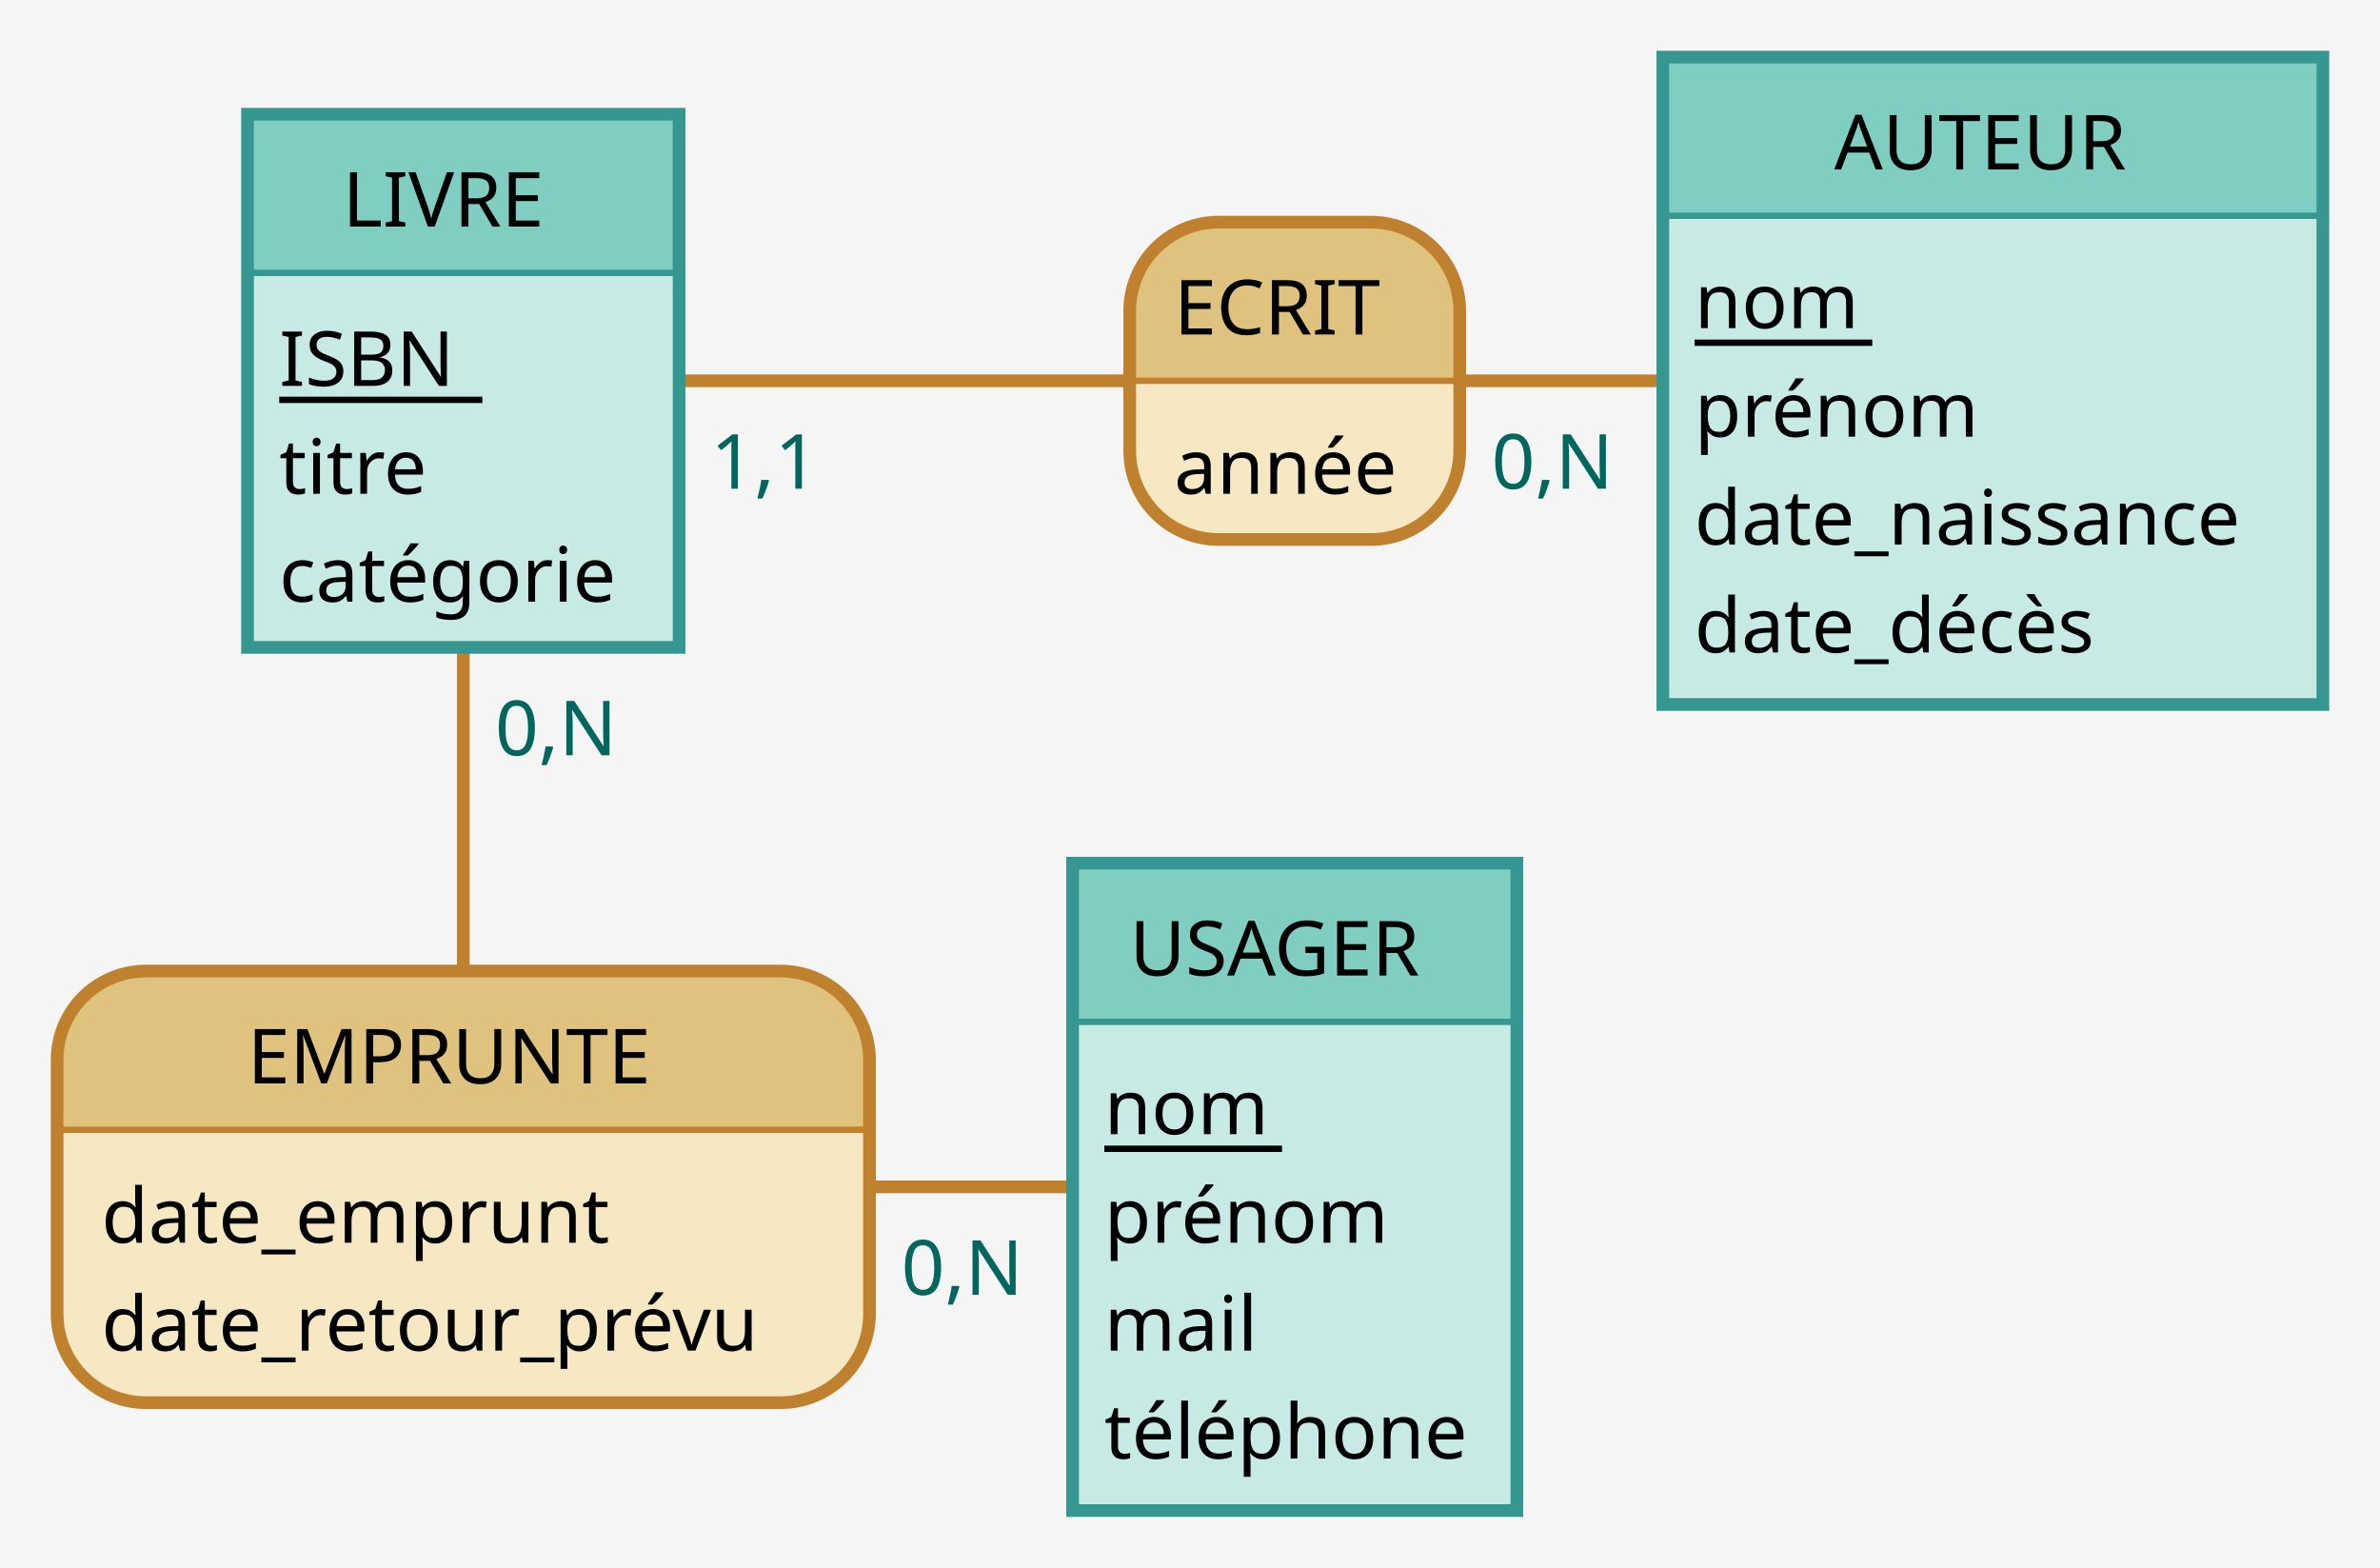
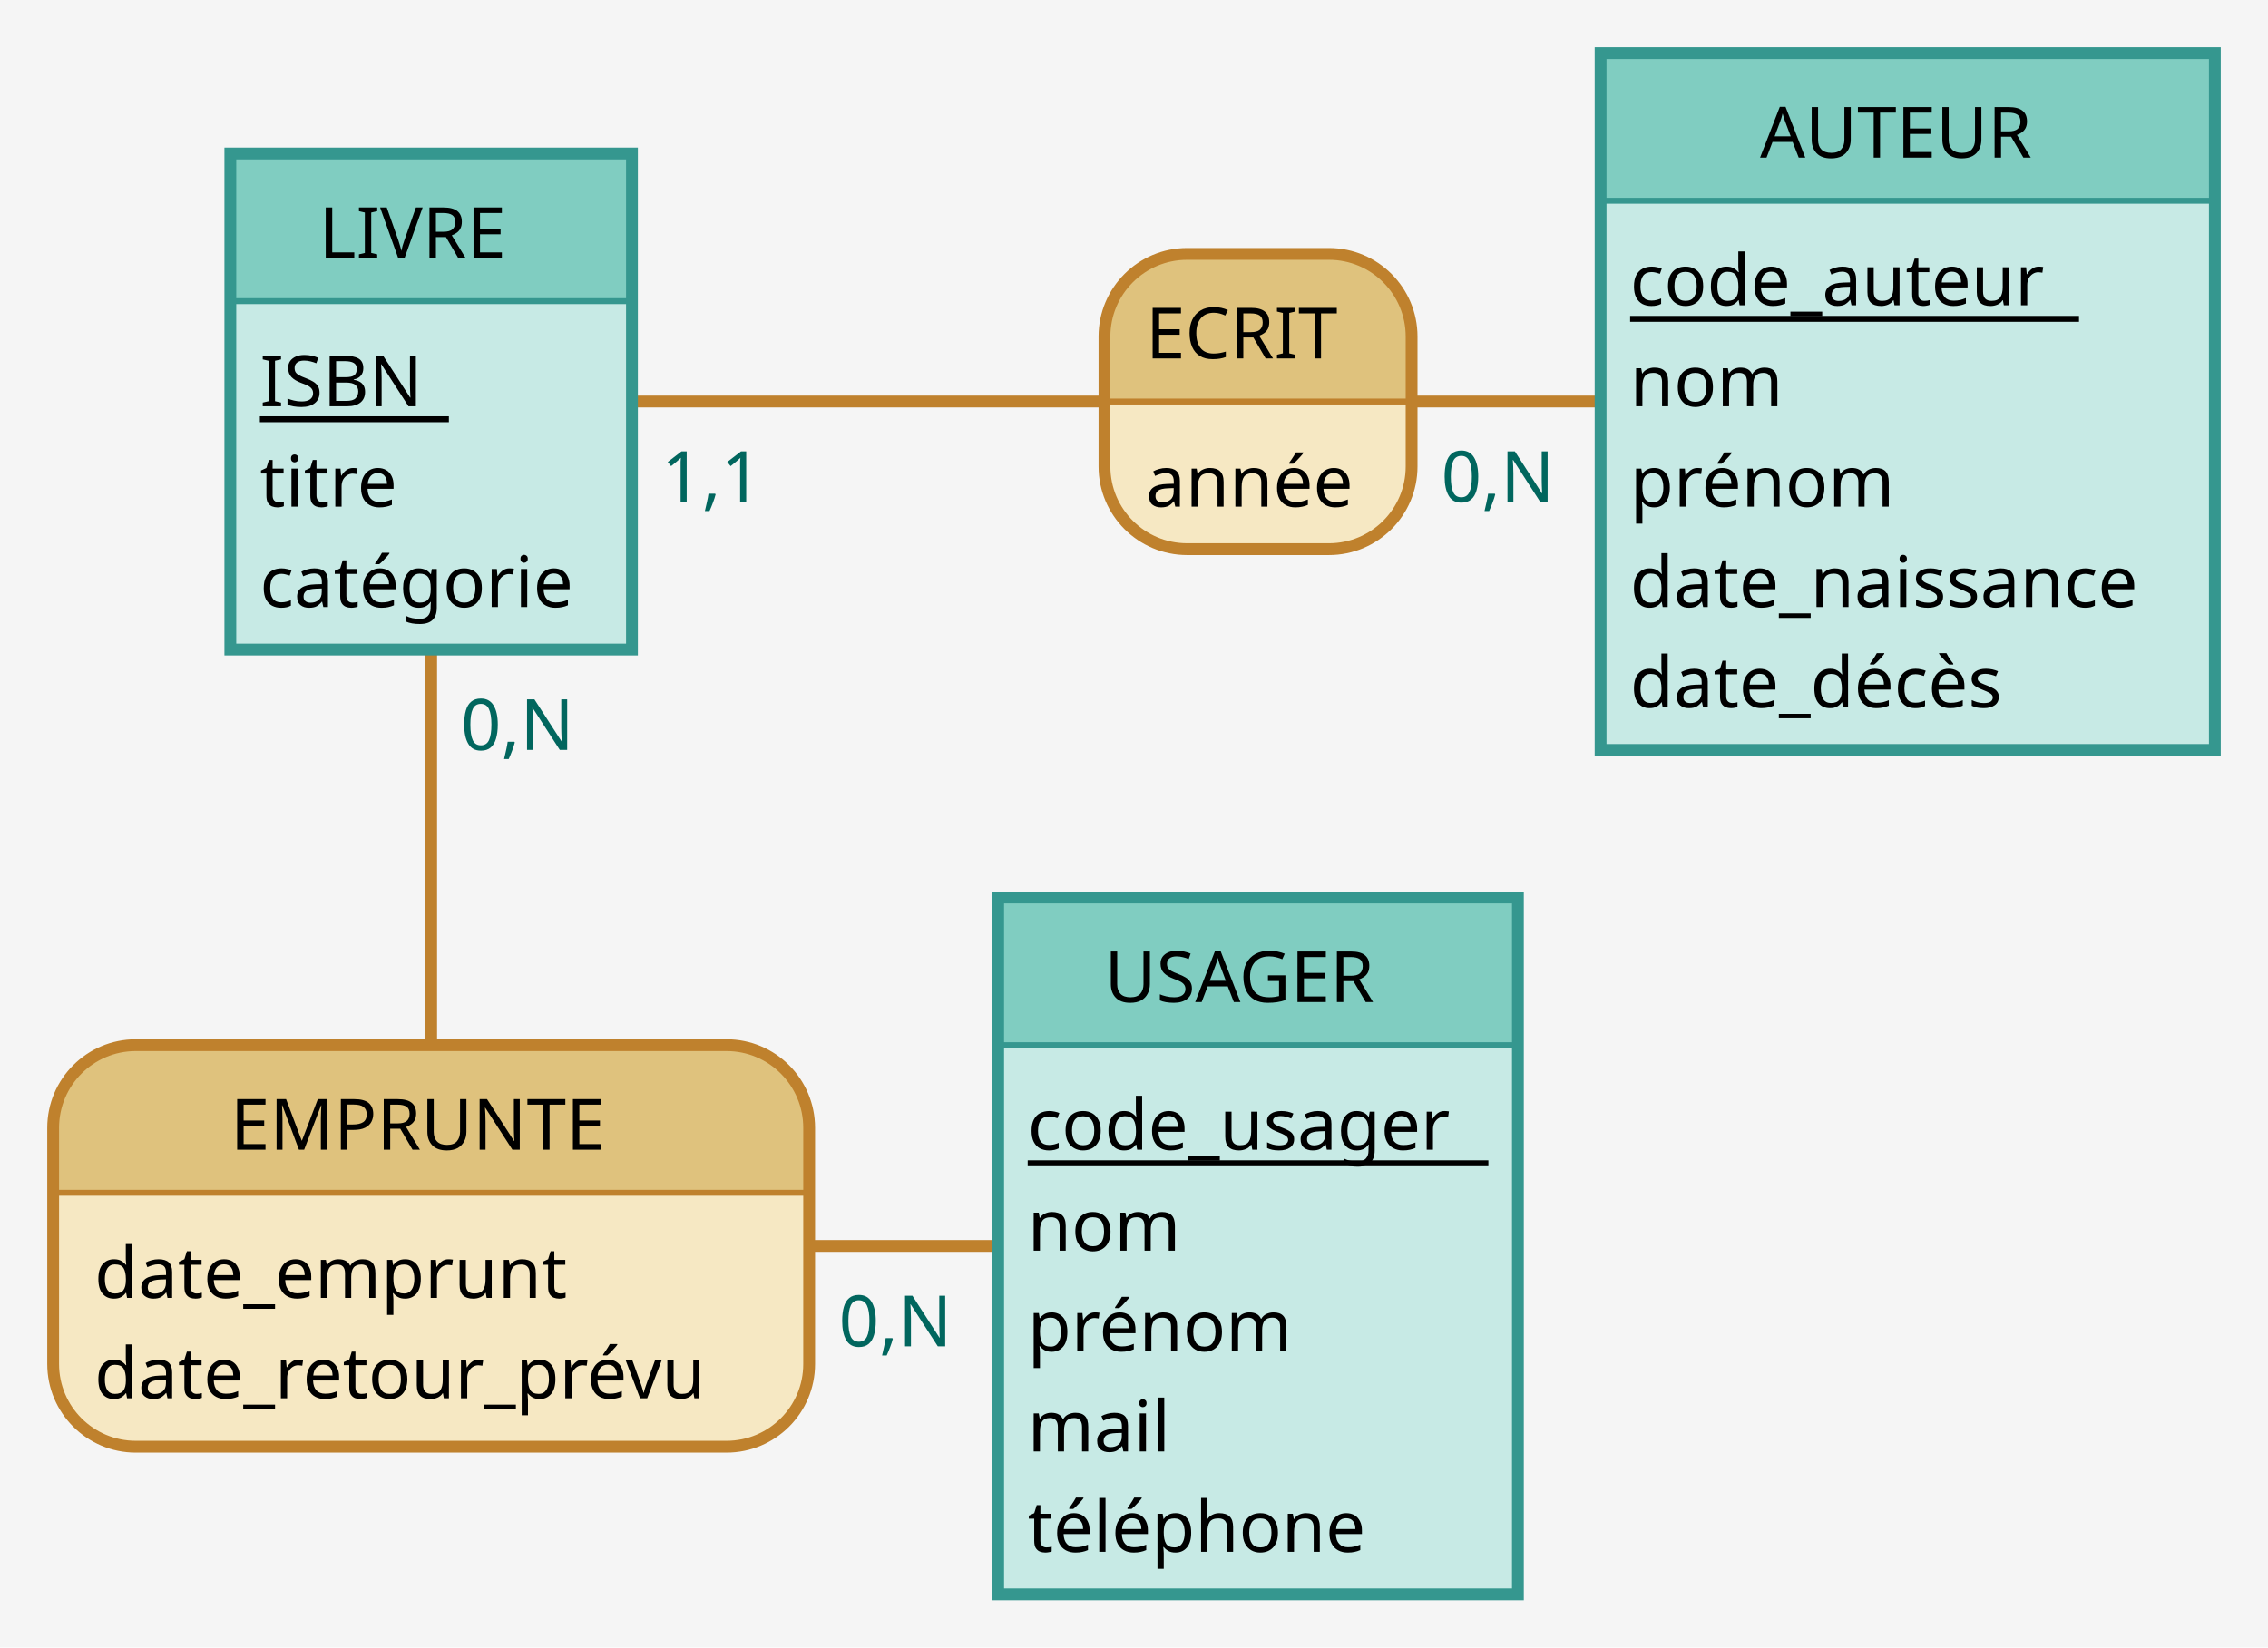
- <svg xmlns="http://www.w3.org/2000/svg" width="375" height="247" view_box="0 0 375 247">\n\n<rect id="frame" x="0" y="0" width="375" height="247" fill="#f5f5f5" stroke="none" stroke-width="0" />
-   <line x1="73" y1="60" x2="204" y2="60" stroke="#bf812d" stroke-width="2" />
-   <text x="112" y="77.0" fill="#01665e" font-family="Verdana" font-size="12">1,1</text>
-   <line x1="314" y1="60" x2="204" y2="60" stroke="#bf812d" stroke-width="2" />
-   <text x="235" y="77.0" fill="#01665e" font-family="Verdana" font-size="12">0,N</text>
+ <svg xmlns="http://www.w3.org/2000/svg" width="384" height="279" view_box="0 0 384 279">\n\n<rect id="frame" x="0" y="0" width="384" height="279" fill="#f5f5f5" stroke="none" stroke-width="0" />
+   <line x1="73" y1="68" x2="213" y2="68" stroke="#bf812d" stroke-width="2" />
+   <text x="112" y="85.0" fill="#01665e" font-family="Verdana" font-size="12">1,1</text>
+   <line x1="323" y1="68" x2="213" y2="68" stroke="#bf812d" stroke-width="2" />
+   <text x="244" y="85.0" fill="#01665e" font-family="Verdana" font-size="12">0,N</text>
  <g id="association-ECRIT">
-     <path d="M 216 35 a 14 14 90 0 1 14 14 V 60 h -52 V 49 a 14 14 90 0 1 14 -14" fill="#dfc27d" stroke="#dfc27d" stroke-width="0" />
-     <path d="M 230 60.0 v 11 a 14 14 90 0 1 -14 14 H 192 a 14 14 90 0 1 -14 -14 V 60.0 H 52" fill="#f6e8c3" stroke="#f6e8c3" stroke-width="0" />
-     <rect x="178" y="35" width="52" height="50" fill="none" rx="14" stroke="#bf812d" stroke-width="2" />
-     <line x1="178" y1="60" x2="230" y2="60" stroke="#bf812d" stroke-width="1" />
-     <text x="185" y="52.7" fill="#000000" font-family="Verdana" font-size="12">ECRIT</text>
-     <text x="185" y="77.8" fill="#000000" font-family="Verdana" font-size="12">année</text>
+     <path d="M 225 43 a 14 14 90 0 1 14 14 V 68 h -52 V 57 a 14 14 90 0 1 14 -14" fill="#dfc27d" stroke="#dfc27d" stroke-width="0" />
+     <path d="M 239 68.0 v 11 a 14 14 90 0 1 -14 14 H 201 a 14 14 90 0 1 -14 -14 V 68.0 H 52" fill="#f6e8c3" stroke="#f6e8c3" stroke-width="0" />
+     <rect x="187" y="43" width="52" height="50" fill="none" rx="14" stroke="#bf812d" stroke-width="2" />
+     <line x1="187" y1="68" x2="239" y2="68" stroke="#bf812d" stroke-width="1" />
+     <text x="194" y="60.7" fill="#000000" font-family="Verdana" font-size="12">ECRIT</text>
+     <text x="194" y="85.8" fill="#000000" font-family="Verdana" font-size="12">année</text>
  </g>
-   <line x1="73" y1="60" x2="73" y2="187" stroke="#bf812d" stroke-width="2" />
-   <text x="78.0" y="119" fill="#01665e" font-family="Verdana" font-size="12">0,N</text>
-   <line x1="204" y1="187" x2="73" y2="187" stroke="#bf812d" stroke-width="2" />
-   <text x="142" y="204.0" fill="#01665e" font-family="Verdana" font-size="12">0,N</text>
+   <line x1="73" y1="68" x2="73" y2="211" stroke="#bf812d" stroke-width="2" />
+   <text x="78.0" y="127" fill="#01665e" font-family="Verdana" font-size="12">0,N</text>
+   <line x1="213" y1="211" x2="73" y2="211" stroke="#bf812d" stroke-width="2" />
+   <text x="142" y="228.0" fill="#01665e" font-family="Verdana" font-size="12">0,N</text>
  <g id="association-EMPRUNTE">
-     <path d="M 123 153 a 14 14 90 0 1 14 14 V 178 h -128 V 167 a 14 14 90 0 1 14 -14" fill="#dfc27d" stroke="#dfc27d" stroke-width="0" />
-     <path d="M 137 178.0 v 29 a 14 14 90 0 1 -14 14 H 23 a 14 14 90 0 1 -14 -14 V 178.0 H 128" fill="#f6e8c3" stroke="#f6e8c3" stroke-width="0" />
-     <rect x="9" y="153" width="128" height="68" fill="none" rx="14" stroke="#bf812d" stroke-width="2" />
-     <line x1="9" y1="178" x2="137" y2="178" stroke="#bf812d" stroke-width="1" />
-     <text x="39" y="170.7" fill="#000000" font-family="Verdana" font-size="12">EMPRUNTE</text>
-     <text x="16" y="195.8" fill="#000000" font-family="Verdana" font-size="12">date_emprunt</text>
-     <text x="16" y="212.8" fill="#000000" font-family="Verdana" font-size="12">date_retour_prévu</text>
+     <path d="M 123 177 a 14 14 90 0 1 14 14 V 202 h -128 V 191 a 14 14 90 0 1 14 -14" fill="#dfc27d" stroke="#dfc27d" stroke-width="0" />
+     <path d="M 137 202.0 v 29 a 14 14 90 0 1 -14 14 H 23 a 14 14 90 0 1 -14 -14 V 202.0 H 128" fill="#f6e8c3" stroke="#f6e8c3" stroke-width="0" />
+     <rect x="9" y="177" width="128" height="68" fill="none" rx="14" stroke="#bf812d" stroke-width="2" />
+     <line x1="9" y1="202" x2="137" y2="202" stroke="#bf812d" stroke-width="1" />
+     <text x="39" y="194.7" fill="#000000" font-family="Verdana" font-size="12">EMPRUNTE</text>
+     <text x="16" y="219.8" fill="#000000" font-family="Verdana" font-size="12">date_emprunt</text>
+     <text x="16" y="236.8" fill="#000000" font-family="Verdana" font-size="12">date_retour_prévu</text>
  </g>
  <g id="entity-USAGER">
    <g id="frame-USAGER">
-       <rect x="169" y="136" width="70" height="25" fill="#80cdc1" stroke="#80cdc1" stroke-width="0" />
-       <rect x="169" y="161.0" width="70" height="77" fill="#c7eae5" stroke="#c7eae5" stroke-width="0" />
-       <rect x="169" y="136" width="70" height="102" fill="none" stroke="#35978f" stroke-width="2" />
-       <line x1="169" y1="161" x2="239" y2="161" stroke="#35978f" stroke-width="1" />
+       <rect x="169" y="152" width="88" height="25" fill="#80cdc1" stroke="#80cdc1" stroke-width="0" />
+       <rect x="169" y="177.0" width="88" height="93" fill="#c7eae5" stroke="#c7eae5" stroke-width="0" />
+       <rect x="169" y="152" width="88" height="118" fill="none" stroke="#35978f" stroke-width="2" />
+       <line x1="169" y1="177" x2="257" y2="177" stroke="#35978f" stroke-width="1" />
    </g>
-     <text x="178" y="153.7" fill="#000000" font-family="Verdana" font-size="12">USAGER</text>
-     <text x="174" y="178.7" fill="#000000" font-family="Verdana" font-size="12">nom</text>
-     <line x1="174" y1="181" x2="202" y2="181" stroke="#000000" stroke-width="1" />
-     <text x="174" y="195.8" fill="#000000" font-family="Verdana" font-size="12">prénom</text>
-     <text x="174" y="212.8" fill="#000000" font-family="Verdana" font-size="12">mail</text>
-     <text x="174" y="229.8" fill="#000000" font-family="Verdana" font-size="12">téléphone</text>
+     <text x="187" y="169.7" fill="#000000" font-family="Verdana" font-size="12">USAGER</text>
+     <text x="174" y="194.7" fill="#000000" font-family="Verdana" font-size="12">code_usager</text>
+     <line x1="174" y1="197" x2="252" y2="197" stroke="#000000" stroke-width="1" />
+     <text x="174" y="211.8" fill="#000000" font-family="Verdana" font-size="12">nom</text>
+     <text x="174" y="228.8" fill="#000000" font-family="Verdana" font-size="12">prénom</text>
+     <text x="174" y="245.8" fill="#000000" font-family="Verdana" font-size="12">mail</text>
+     <text x="174" y="262.8" fill="#000000" font-family="Verdana" font-size="12">téléphone</text>
  </g>
  <g id="entity-LIVRE">
    <g id="frame-LIVRE">
-       <rect x="39" y="18" width="68" height="25" fill="#80cdc1" stroke="#80cdc1" stroke-width="0" />
-       <rect x="39" y="43.0" width="68" height="59" fill="#c7eae5" stroke="#c7eae5" stroke-width="0" />
-       <rect x="39" y="18" width="68" height="84" fill="none" stroke="#35978f" stroke-width="2" />
-       <line x1="39" y1="43" x2="107" y2="43" stroke="#35978f" stroke-width="1" />
+       <rect x="39" y="26" width="68" height="25" fill="#80cdc1" stroke="#80cdc1" stroke-width="0" />
+       <rect x="39" y="51.0" width="68" height="59" fill="#c7eae5" stroke="#c7eae5" stroke-width="0" />
+       <rect x="39" y="26" width="68" height="84" fill="none" stroke="#35978f" stroke-width="2" />
+       <line x1="39" y1="51" x2="107" y2="51" stroke="#35978f" stroke-width="1" />
    </g>
-     <text x="54" y="35.7" fill="#000000" font-family="Verdana" font-size="12">LIVRE</text>
-     <text x="44" y="60.8" fill="#000000" font-family="Verdana" font-size="12">ISBN</text>
-     <line x1="44" y1="63" x2="76" y2="63" stroke="#000000" stroke-width="1" />
-     <text x="44" y="77.8" fill="#000000" font-family="Verdana" font-size="12">titre</text>
-     <text x="44" y="94.8" fill="#000000" font-family="Verdana" font-size="12">catégorie</text>
+     <text x="54" y="43.7" fill="#000000" font-family="Verdana" font-size="12">LIVRE</text>
+     <text x="44" y="68.8" fill="#000000" font-family="Verdana" font-size="12">ISBN</text>
+     <line x1="44" y1="71" x2="76" y2="71" stroke="#000000" stroke-width="1" />
+     <text x="44" y="85.8" fill="#000000" font-family="Verdana" font-size="12">titre</text>
+     <text x="44" y="102.8" fill="#000000" font-family="Verdana" font-size="12">catégorie</text>
  </g>
  <g id="entity-AUTEUR">
    <g id="frame-AUTEUR">
-       <rect x="262" y="9" width="104" height="25" fill="#80cdc1" stroke="#80cdc1" stroke-width="0" />
-       <rect x="262" y="34.0" width="104" height="77" fill="#c7eae5" stroke="#c7eae5" stroke-width="0" />
-       <rect x="262" y="9" width="104" height="102" fill="none" stroke="#35978f" stroke-width="2" />
-       <line x1="262" y1="34" x2="366" y2="34" stroke="#35978f" stroke-width="1" />
+       <rect x="271" y="9" width="104" height="25" fill="#80cdc1" stroke="#80cdc1" stroke-width="0" />
+       <rect x="271" y="34.0" width="104" height="93" fill="#c7eae5" stroke="#c7eae5" stroke-width="0" />
+       <rect x="271" y="9" width="104" height="118" fill="none" stroke="#35978f" stroke-width="2" />
+       <line x1="271" y1="34" x2="375" y2="34" stroke="#35978f" stroke-width="1" />
    </g>
-     <text x="289" y="26.7" fill="#000000" font-family="Verdana" font-size="12">AUTEUR</text>
-     <text x="267" y="51.7" fill="#000000" font-family="Verdana" font-size="12">nom</text>
-     <line x1="267" y1="54" x2="295" y2="54" stroke="#000000" stroke-width="1" />
-     <text x="267" y="68.8" fill="#000000" font-family="Verdana" font-size="12">prénom</text>
-     <text x="267" y="85.8" fill="#000000" font-family="Verdana" font-size="12">date_naissance</text>
-     <text x="267" y="102.8" fill="#000000" font-family="Verdana" font-size="12">date_décès</text>
+     <text x="298" y="26.7" fill="#000000" font-family="Verdana" font-size="12">AUTEUR</text>
+     <text x="276" y="51.7" fill="#000000" font-family="Verdana" font-size="12">code_auteur</text>
+     <line x1="276" y1="54" x2="352" y2="54" stroke="#000000" stroke-width="1" />
+     <text x="276" y="68.8" fill="#000000" font-family="Verdana" font-size="12">nom</text>
+     <text x="276" y="85.8" fill="#000000" font-family="Verdana" font-size="12">prénom</text>
+     <text x="276" y="102.8" fill="#000000" font-family="Verdana" font-size="12">date_naissance</text>
+     <text x="276" y="119.8" fill="#000000" font-family="Verdana" font-size="12">date_décès</text>
  </g>
</svg>
